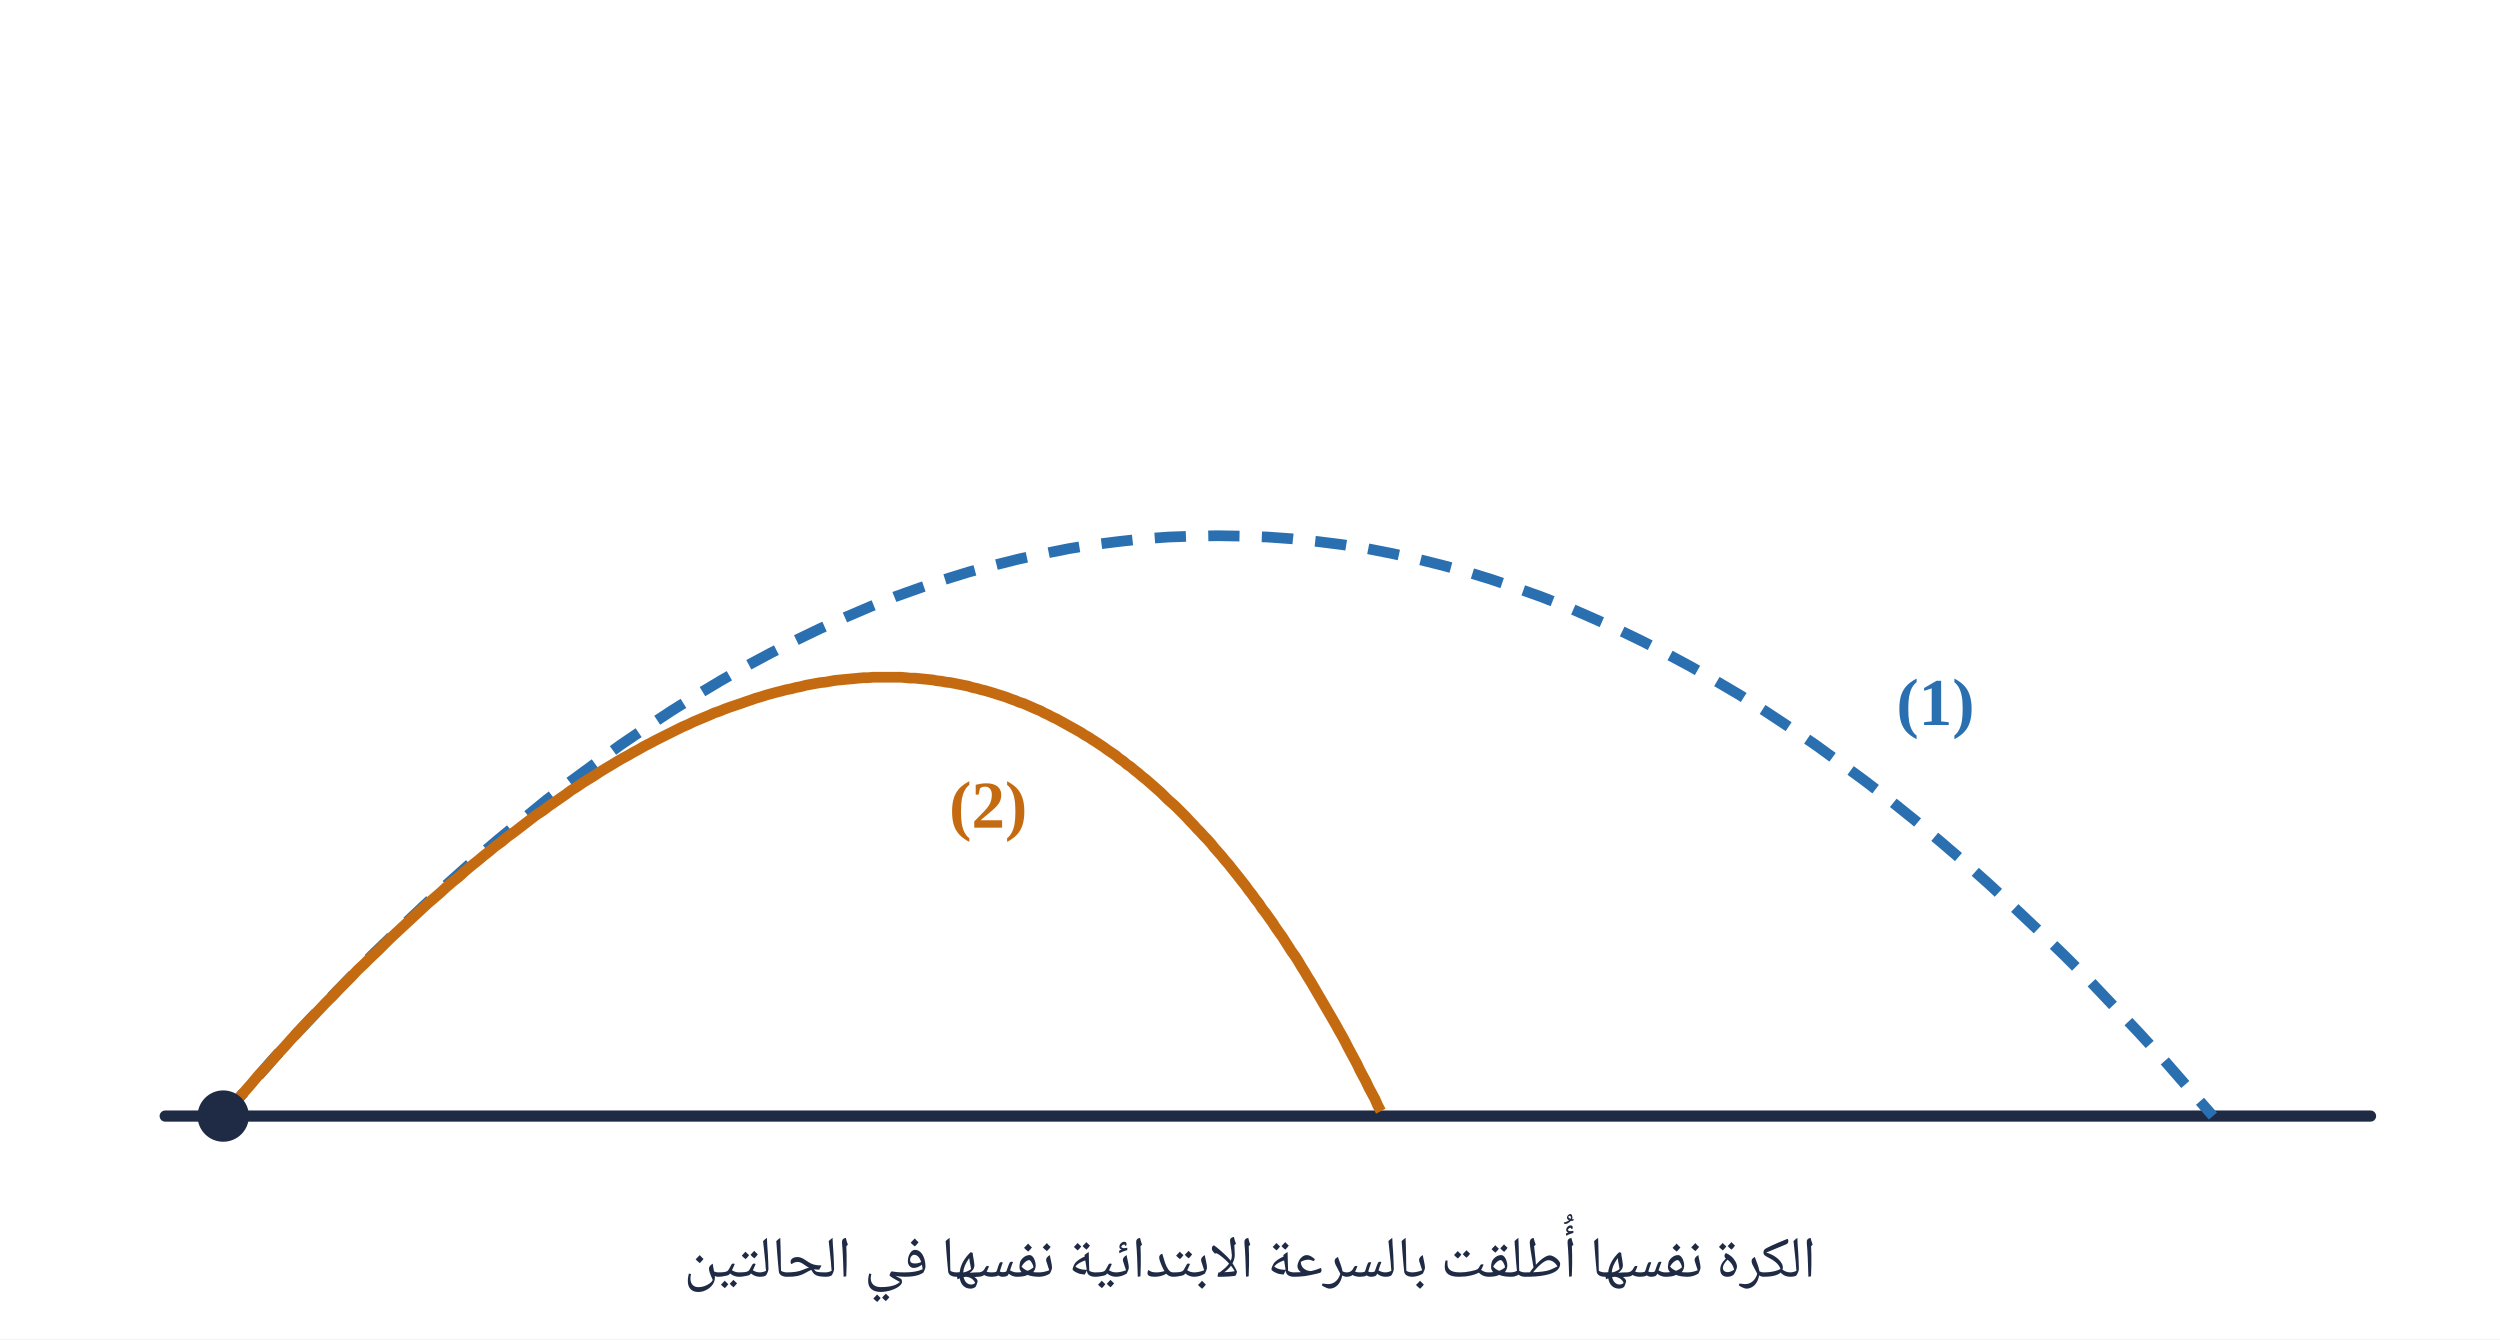
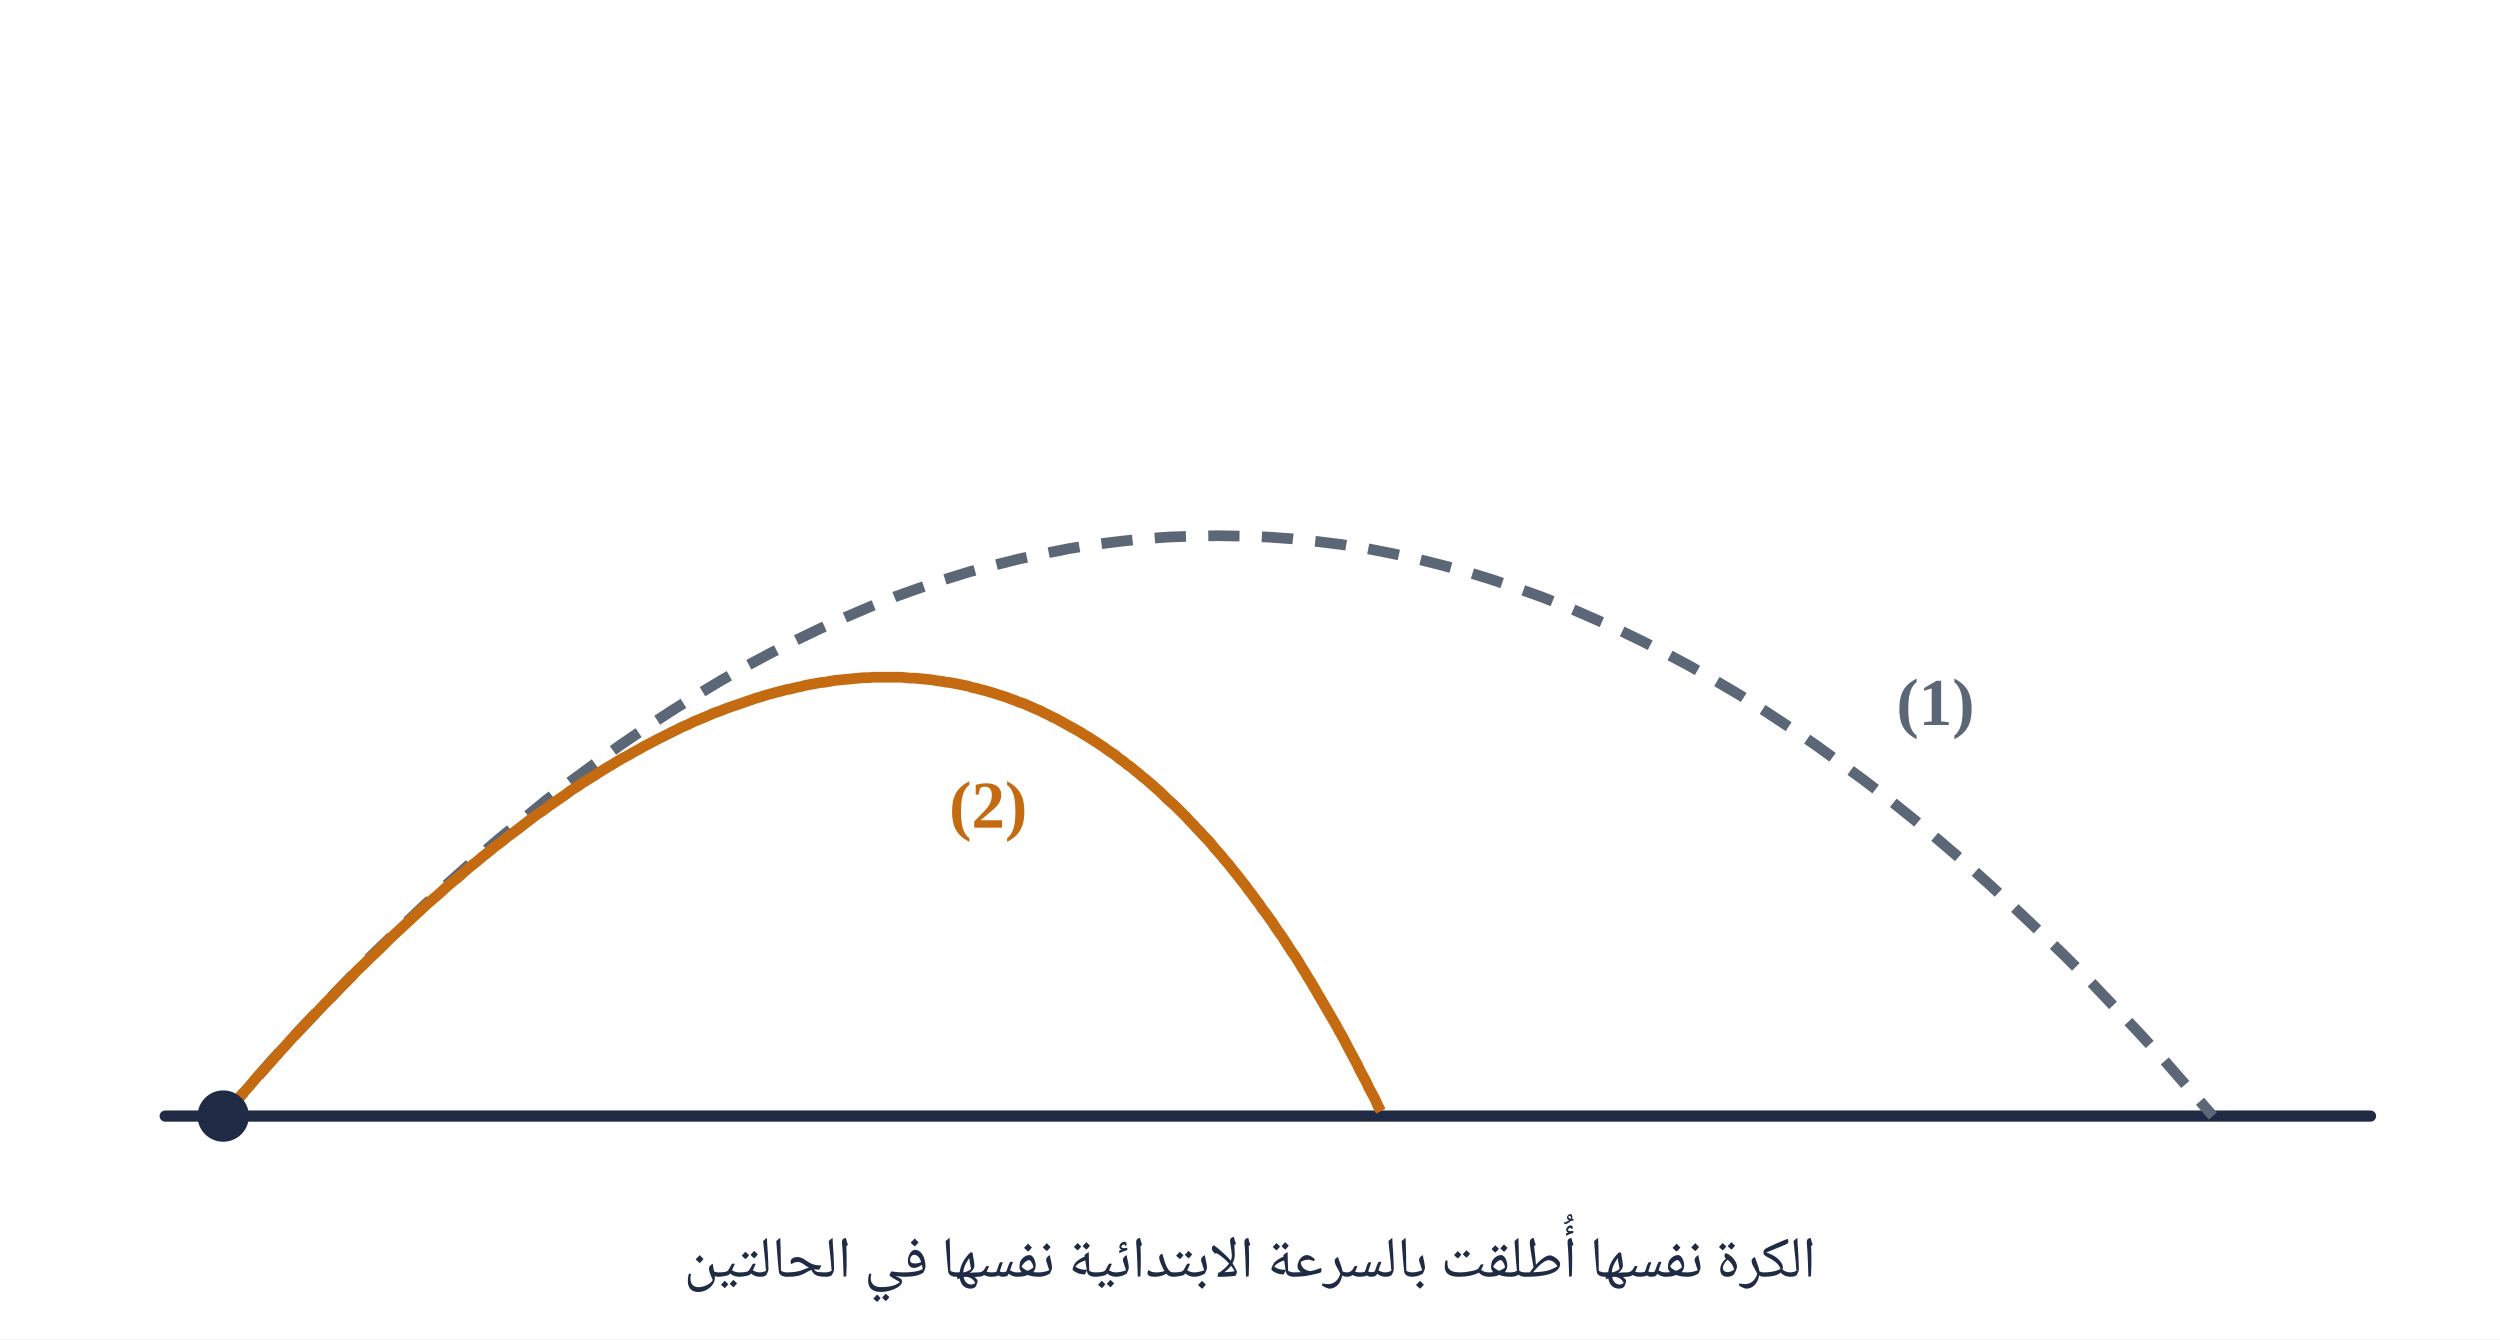
<svg xmlns="http://www.w3.org/2000/svg" viewBox="0 0 560 300" width="560" height="300">
  <rect width="560" height="300" fill="#fff" />
  <line x1="37.0" y1="250.0" x2="531.0" y2="250.0" stroke="#1f2a44" stroke-width="2.5" stroke-linecap="round" />
-   <polyline points="50.0,250.0 55.6,243.6 61.1,237.3 66.7,231.2 72.3,225.3 77.9,219.5 83.4,213.9 89.0,208.5 94.6,203.2 100.1,198.1 105.7,193.1 111.3,188.3 116.9,183.7 122.4,179.2 128.0,174.9 133.6,170.8 139.1,166.8 144.7,163.0 150.3,159.3 155.9,155.8 161.4,152.5 167.0,149.3 172.6,146.3 178.1,143.5 183.7,140.8 189.3,138.3 194.9,135.9 200.4,133.7 206.0,131.7 211.6,129.8 217.1,128.1 222.7,126.6 228.3,125.2 233.9,124.0 239.4,122.9 245.0,122.0 250.6,121.3 256.1,120.7 261.7,120.3 267.3,120.1 272.9,120.0 278.4,120.1 284.0,120.3 289.6,120.7 295.1,121.3 300.7,122.0 306.3,122.9 311.9,124.0 317.4,125.2 323.0,126.6 328.6,128.1 334.1,129.8 339.7,131.7 345.3,133.7 350.9,135.9 356.4,138.3 362.0,140.8 367.6,143.5 373.1,146.3 378.7,149.3 384.3,152.5 389.9,155.8 395.4,159.3 401.0,163.0 406.6,166.8 412.1,170.8 417.7,174.9 423.3,179.2 428.9,183.7 434.4,188.3 440.0,193.1 445.6,198.1 451.1,203.2 456.7,208.5 462.3,213.9 467.9,219.5 473.4,225.3 479.0,231.2 484.6,237.3 490.1,243.6 495.7,250.0" fill="none" stroke="#2a6fb0" stroke-width="2.4" stroke-dasharray="7 5" />
+   <polyline points="50.0,250.0 55.6,243.6 61.1,237.3 66.7,231.2 72.3,225.3 77.9,219.5 83.4,213.9 89.0,208.5 94.6,203.2 100.1,198.1 105.7,193.1 111.3,188.3 116.9,183.7 122.4,179.2 128.0,174.9 133.6,170.8 139.1,166.8 144.7,163.0 150.3,159.3 155.9,155.8 161.4,152.5 167.0,149.3 172.6,146.3 178.1,143.5 183.7,140.8 189.3,138.3 194.9,135.9 200.4,133.7 206.0,131.7 211.6,129.8 217.1,128.1 222.7,126.6 228.3,125.2 233.9,124.0 239.4,122.9 245.0,122.0 250.6,121.3 256.1,120.7 261.7,120.3 267.3,120.1 272.9,120.0 278.4,120.1 284.0,120.3 289.6,120.7 295.1,121.3 300.7,122.0 306.3,122.9 311.9,124.0 317.4,125.2 323.0,126.6 328.6,128.1 334.1,129.8 339.7,131.7 345.3,133.7 350.9,135.9 356.4,138.3 362.0,140.8 367.6,143.5 373.1,146.3 378.7,149.3 384.3,152.5 389.9,155.8 395.4,159.3 401.0,163.0 406.6,166.8 412.1,170.8 417.7,174.9 423.3,179.2 428.9,183.7 434.4,188.3 440.0,193.1 445.6,198.1 451.1,203.2 456.7,208.5 462.3,213.9 467.9,219.5 473.4,225.3 479.0,231.2 484.6,237.3 490.1,243.6 495.7,250.0" fill="none" stroke="#5b6676" stroke-width="2.4" stroke-dasharray="7 5" />
  <polyline points="50.0,250.0 51.6,248.2 53.1,246.4 54.7,244.6 56.2,242.9 57.7,241.1 59.3,239.4 60.8,237.7 62.3,236.0 63.8,234.4 65.3,232.7 66.8,231.1 68.3,229.5 69.8,227.9 71.3,226.4 72.8,224.8 74.3,223.3 75.7,221.8 77.2,220.3 78.7,218.8 80.1,217.3 81.6,215.9 83.0,214.5 84.5,213.1 85.9,211.7 87.3,210.3 88.8,208.9 90.2,207.6 91.6,206.3 93.0,205.0 94.4,203.7 95.8,202.4 97.2,201.2 98.6,200.0 100.0,198.7 101.4,197.5 102.8,196.4 104.1,195.2 105.5,194.0 106.9,192.9 108.2,191.8 109.6,190.7 110.9,189.6 112.3,188.6 113.6,187.5 115.0,186.5 116.3,185.5 117.6,184.5 118.9,183.5 120.2,182.5 121.6,181.6 122.9,180.6 124.2,179.7 125.5,178.8 126.8,177.9 128.0,177.0 129.3,176.2 130.6,175.3 131.9,174.5 133.2,173.7 134.4,172.9 135.7,172.1 136.9,171.4 138.2,170.6 139.4,169.9 140.7,169.2 141.9,168.5 143.2,167.8 144.4,167.1 145.6,166.5 146.9,165.8 148.1,165.2 149.3,164.6 150.5,164.0 151.7,163.4 152.9,162.8 154.1,162.3 155.3,161.7 156.5,161.2 157.7,160.7 158.9,160.2 160.0,159.7 161.2,159.3 162.4,158.8 163.5,158.4 164.7,158.0 165.9,157.6 167.0,157.2 168.2,156.8 169.3,156.4 170.4,156.1 171.6,155.7 172.7,155.4 173.8,155.1 175.0,154.8 176.1,154.5 177.2,154.3 178.3,154.0 179.4,153.8 180.5,153.5 181.6,153.3 182.7,153.1 183.8,152.9 184.9,152.8 186.0,152.6 187.1,152.4 188.2,152.3 189.2,152.2 190.3,152.1 191.4,152.0 192.4,151.9 193.5,151.8 194.5,151.8 195.6,151.7 196.6,151.7 197.7,151.7 198.7,151.7 199.8,151.7 200.8,151.7 201.8,151.7 202.9,151.8 203.9,151.9 204.9,151.9 205.9,152.0 206.9,152.1 207.9,152.2 208.9,152.3 209.9,152.5 210.9,152.6 211.9,152.8 212.9,152.9 213.9,153.1 214.9,153.3 215.9,153.5 216.9,153.7 217.8,154.0 218.8,154.2 219.8,154.5 220.7,154.7 221.7,155.0 222.7,155.3 223.6,155.6 224.6,155.9 225.5,156.2 226.5,156.6 227.4,156.9 228.3,157.3 229.3,157.6 230.2,158.0 231.1,158.4 232.0,158.8 233.0,159.2 233.9,159.7 234.8,160.1 235.7,160.6 236.6,161.0 237.5,161.5 238.4,162.0 239.3,162.5 240.2,163.0 241.1,163.5 242.0,164.0 242.9,164.6 243.8,165.1 244.7,165.7 245.5,166.2 246.4,166.8 247.3,167.4 248.1,168.0 249.0,168.6 249.9,169.2 250.7,169.9 251.6,170.5 252.4,171.2 253.3,171.8 254.1,172.5 255.0,173.2 255.8,173.9 256.7,174.6 257.5,175.3 258.3,176.0 259.2,176.8 260.0,177.5 260.8,178.3 261.6,179.1 262.4,179.8 263.3,180.6 264.1,181.4 264.9,182.2 265.7,183.0 266.5,183.9 267.3,184.7 268.1,185.6 268.9,186.4 269.7,187.3 270.5,188.1 271.3,189.0 272.0,189.9 272.8,190.8 273.6,191.7 274.4,192.7 275.2,193.6 275.9,194.5 276.7,195.5 277.5,196.5 278.2,197.4 279.0,198.4 279.7,199.4 280.5,200.4 281.2,201.4 282.0,202.4 282.7,203.5 283.5,204.5 284.2,205.5 285.0,206.6 285.7,207.7 286.4,208.7 287.2,209.8 287.9,210.9 288.6,212.0 289.3,213.1 290.1,214.2 290.8,215.3 291.5,216.5 292.2,217.6 292.9,218.8 293.6,219.9 294.3,221.1 295.0,222.3 295.7,223.5 296.4,224.7 297.1,225.9 297.8,227.1 298.5,228.3 299.2,229.5 299.9,230.8 300.6,232.0 301.3,233.3 301.9,234.5 302.6,235.8 303.3,237.1 304.0,238.4 304.6,239.7 305.3,241.0 306.0,242.3 306.6,243.6 307.3,244.9 308.0,246.2 308.6,247.6 309.3,248.9" fill="none" stroke="#c46a10" stroke-width="2.4" />
-   <text x="424.8" y="162.4" text-anchor="start" font-size="15" fill="#2a6fb0" font-weight="bold" font-family="'Times New Roman',Times,serif">(1)</text>
+   <text x="424.8" y="162.4" text-anchor="start" font-size="15" fill="#5b6676" font-weight="bold" font-family="'Times New Roman',Times,serif">(1)</text>
  <text x="230.1" y="185.4" text-anchor="end" font-size="15" fill="#c46a10" font-weight="bold" font-family="'Times New Roman',Times,serif">(2)</text>
  <circle cx="50.0" cy="250.0" r="5" fill="#1f2a44" stroke="#1f2a44" stroke-width="1.5" />
  <text x="280.0" y="286.0" text-anchor="middle" font-size="13" fill="#1f2a44" font-weight="normal" font-family="'IBM Plex Sans Arabic','Noto Naskh Arabic',Tahoma,Arial,sans-serif" direction="rtl">الكرة نفسها أُطلقت بالسرعة الابتدائية نفسها في الحالتين</text>
</svg>
